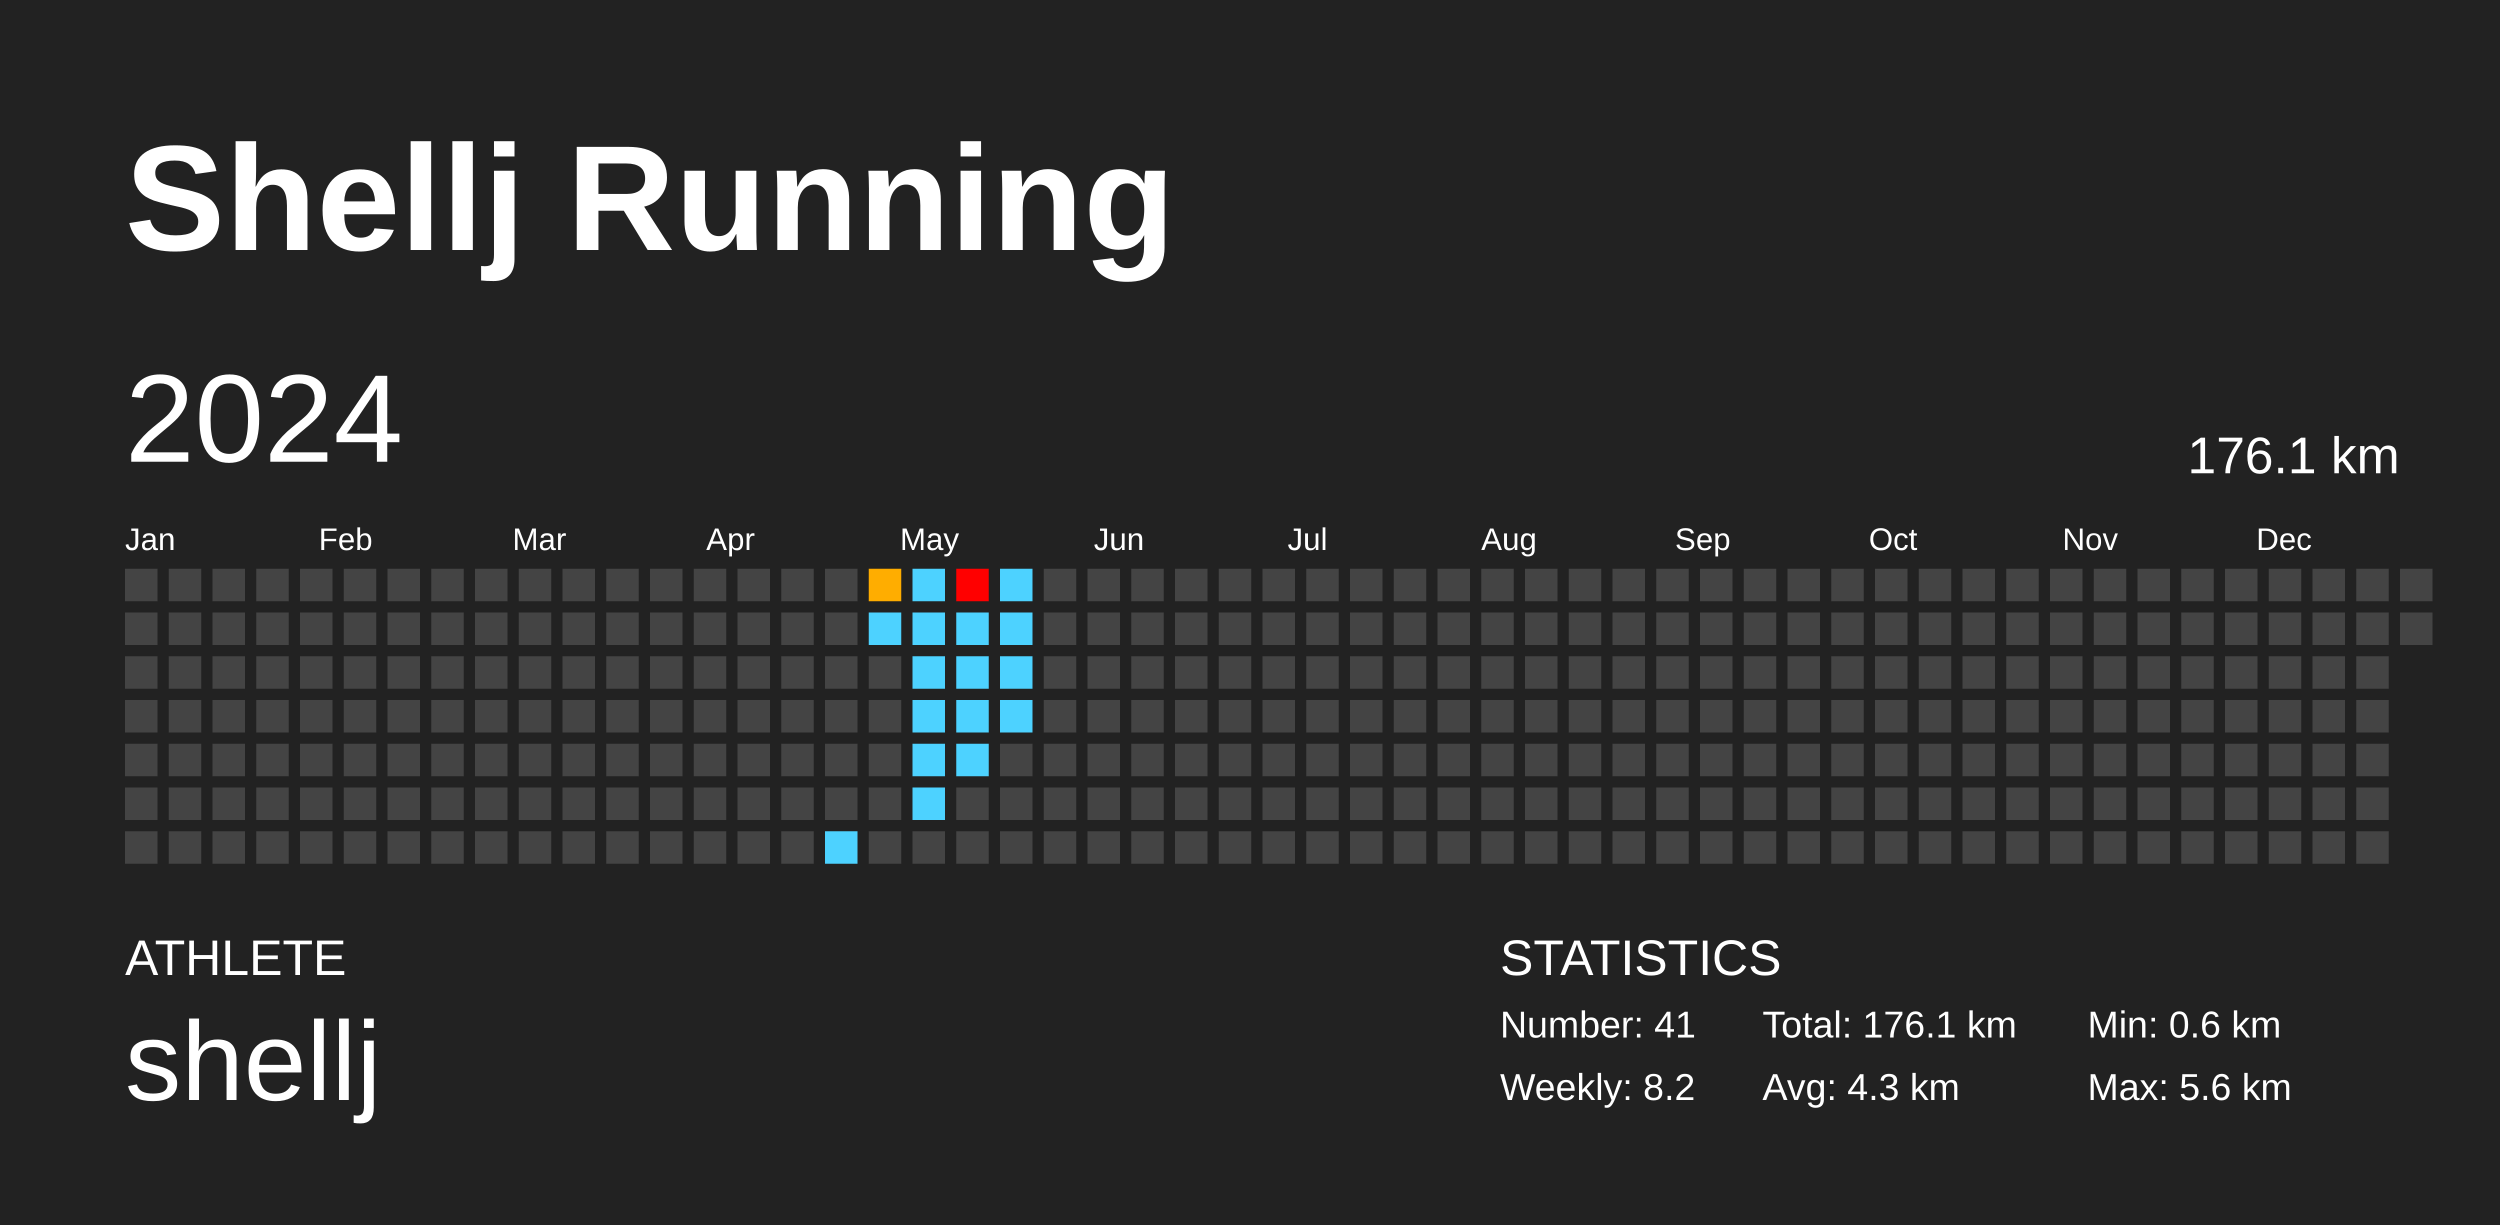
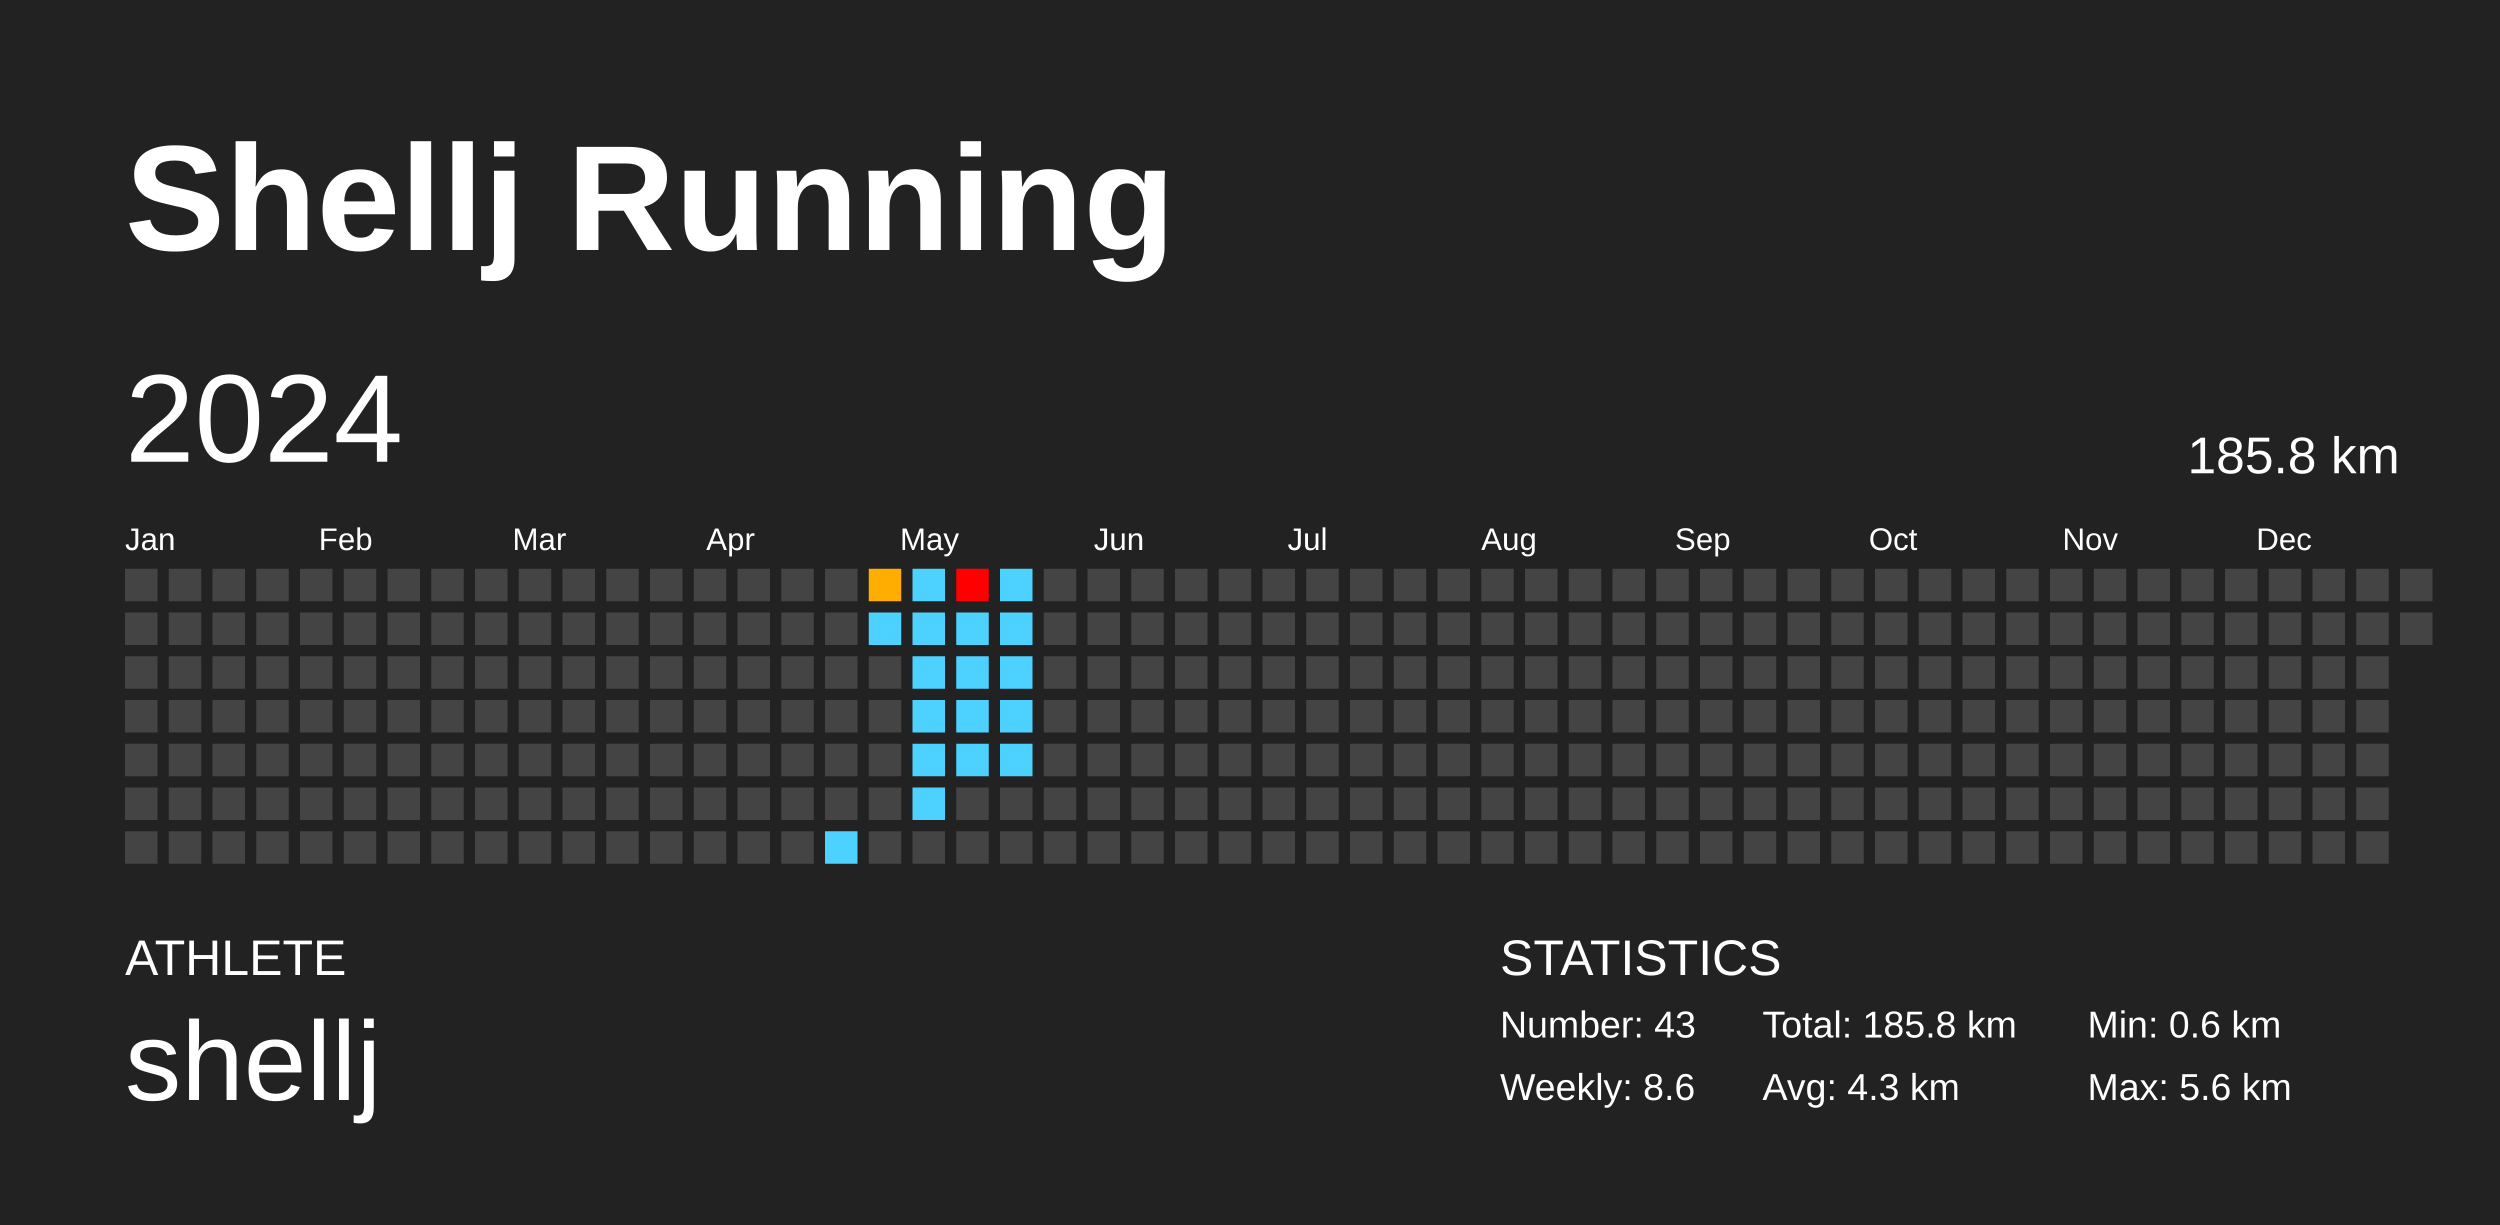
<svg xmlns="http://www.w3.org/2000/svg" baseProfile="full" height="98mm" version="1.1" viewBox="0,0,200,98" width="200mm">
  <defs />
  <rect fill="#222222" height="98" width="200" x="0" y="0" />
  <text fill="#FFFFFF" style="font-size:12px; font-family:Arial; font-weight:bold;" x="10" y="20">Shellj Running</text>
  <text fill="#FFFFFF" style="font-size:4px; font-family:Arial" x="10" y="78">ATHLETE</text>
  <text fill="#FFFFFF" style="font-size:9px; font-family:Arial" x="10" y="88">shellj</text>
  <text fill="#FFFFFF" style="font-size:4px; font-family:Arial" x="120" y="78">STATISTICS</text>
-   <text fill="#FFFFFF" style="font-size:3px; font-family:Arial" x="120" y="83">Number: 41</text>
-   <text fill="#FFFFFF" style="font-size:3px; font-family:Arial" x="120" y="88">Weekly: 8.2</text>
-   <text fill="#FFFFFF" style="font-size:3px; font-family:Arial" x="141" y="83">Total: 176.1 km</text>
+   <text fill="#FFFFFF" style="font-size:3px; font-family:Arial" x="120" y="83">Number: 43</text>
+   <text fill="#FFFFFF" style="font-size:3px; font-family:Arial" x="120" y="88">Weekly: 8.6</text>
+   <text fill="#FFFFFF" style="font-size:3px; font-family:Arial" x="141" y="83">Total: 185.8 km</text>
  <text fill="#FFFFFF" style="font-size:3px; font-family:Arial" x="141" y="88">Avg: 4.3 km</text>
  <text fill="#FFFFFF" style="font-size:3px; font-family:Arial" x="167" y="83">Min: 0.6 km</text>
  <text fill="#FFFFFF" style="font-size:3px; font-family:Arial" x="167" y="88">Max: 5.6 km</text>
  <text dominant-baseline="hanging" fill="#FFFFFF" style="font-size:10.0px; font-family:Arial;" x="10" y="30">2024</text>
-   <text dominant-baseline="hanging" fill="#FFFFFF" style="font-size:4.125px; font-family:Arial;" x="175" y="35">176.1 km</text>
+   <text dominant-baseline="hanging" fill="#FFFFFF" style="font-size:4.125px; font-family:Arial;" x="175" y="35">185.8 km</text>
  <text fill="#FFFFFF" style="font-size:2.5px; font-family:Arial" x="10.0" y="44">Jan</text>
  <text fill="#FFFFFF" style="font-size:2.5px; font-family:Arial" x="25.5" y="44">Feb</text>
  <text fill="#FFFFFF" style="font-size:2.5px; font-family:Arial" x="41.0" y="44">Mar</text>
  <text fill="#FFFFFF" style="font-size:2.5px; font-family:Arial" x="56.5" y="44">Apr</text>
  <text fill="#FFFFFF" style="font-size:2.5px; font-family:Arial" x="72.0" y="44">May</text>
  <text fill="#FFFFFF" style="font-size:2.5px; font-family:Arial" x="87.5" y="44">Jun</text>
  <text fill="#FFFFFF" style="font-size:2.5px; font-family:Arial" x="103.0" y="44">Jul</text>
  <text fill="#FFFFFF" style="font-size:2.5px; font-family:Arial" x="118.5" y="44">Aug</text>
  <text fill="#FFFFFF" style="font-size:2.5px; font-family:Arial" x="134.0" y="44">Sep</text>
  <text fill="#FFFFFF" style="font-size:2.5px; font-family:Arial" x="149.5" y="44">Oct</text>
  <text fill="#FFFFFF" style="font-size:2.5px; font-family:Arial" x="165.0" y="44">Nov</text>
  <text fill="#FFFFFF" style="font-size:2.5px; font-family:Arial" x="180.5" y="44">Dec</text>
  <rect fill="#444444" height="2.6" width="2.6" x="10.0" y="45.5" />
  <rect fill="#444444" height="2.6" width="2.6" x="10.0" y="49.0" />
  <rect fill="#444444" height="2.6" width="2.6" x="10.0" y="52.5" />
  <rect fill="#444444" height="2.6" width="2.6" x="10.0" y="56.0" />
  <rect fill="#444444" height="2.6" width="2.6" x="10.0" y="59.5" />
  <rect fill="#444444" height="2.6" width="2.6" x="10.0" y="63.0" />
  <rect fill="#444444" height="2.6" width="2.6" x="10.0" y="66.5" />
  <rect fill="#444444" height="2.6" width="2.6" x="13.5" y="45.5" />
  <rect fill="#444444" height="2.6" width="2.6" x="13.5" y="49.0" />
  <rect fill="#444444" height="2.6" width="2.6" x="13.5" y="52.5" />
  <rect fill="#444444" height="2.6" width="2.6" x="13.5" y="56.0" />
  <rect fill="#444444" height="2.6" width="2.6" x="13.5" y="59.5" />
  <rect fill="#444444" height="2.6" width="2.6" x="13.5" y="63.0" />
  <rect fill="#444444" height="2.6" width="2.6" x="13.5" y="66.5" />
  <rect fill="#444444" height="2.6" width="2.6" x="17.0" y="45.5" />
  <rect fill="#444444" height="2.6" width="2.6" x="17.0" y="49.0" />
  <rect fill="#444444" height="2.6" width="2.6" x="17.0" y="52.5" />
  <rect fill="#444444" height="2.6" width="2.6" x="17.0" y="56.0" />
  <rect fill="#444444" height="2.6" width="2.6" x="17.0" y="59.5" />
  <rect fill="#444444" height="2.6" width="2.6" x="17.0" y="63.0" />
  <rect fill="#444444" height="2.6" width="2.6" x="17.0" y="66.5" />
  <rect fill="#444444" height="2.6" width="2.6" x="20.5" y="45.5" />
  <rect fill="#444444" height="2.6" width="2.6" x="20.5" y="49.0" />
  <rect fill="#444444" height="2.6" width="2.6" x="20.5" y="52.5" />
  <rect fill="#444444" height="2.6" width="2.6" x="20.5" y="56.0" />
  <rect fill="#444444" height="2.6" width="2.6" x="20.5" y="59.5" />
  <rect fill="#444444" height="2.6" width="2.6" x="20.5" y="63.0" />
  <rect fill="#444444" height="2.6" width="2.6" x="20.5" y="66.5" />
  <rect fill="#444444" height="2.6" width="2.6" x="24.0" y="45.5" />
  <rect fill="#444444" height="2.6" width="2.6" x="24.0" y="49.0" />
  <rect fill="#444444" height="2.6" width="2.6" x="24.0" y="52.5" />
  <rect fill="#444444" height="2.6" width="2.6" x="24.0" y="56.0" />
  <rect fill="#444444" height="2.6" width="2.6" x="24.0" y="59.5" />
  <rect fill="#444444" height="2.6" width="2.6" x="24.0" y="63.0" />
  <rect fill="#444444" height="2.6" width="2.6" x="24.0" y="66.5" />
  <rect fill="#444444" height="2.6" width="2.6" x="27.5" y="45.5" />
  <rect fill="#444444" height="2.6" width="2.6" x="27.5" y="49.0" />
  <rect fill="#444444" height="2.6" width="2.6" x="27.5" y="52.5" />
  <rect fill="#444444" height="2.6" width="2.6" x="27.5" y="56.0" />
  <rect fill="#444444" height="2.6" width="2.6" x="27.5" y="59.5" />
  <rect fill="#444444" height="2.6" width="2.6" x="27.5" y="63.0" />
  <rect fill="#444444" height="2.6" width="2.6" x="27.5" y="66.5" />
  <rect fill="#444444" height="2.6" width="2.6" x="31.0" y="45.5" />
  <rect fill="#444444" height="2.6" width="2.6" x="31.0" y="49.0" />
  <rect fill="#444444" height="2.6" width="2.6" x="31.0" y="52.5" />
  <rect fill="#444444" height="2.6" width="2.6" x="31.0" y="56.0" />
  <rect fill="#444444" height="2.6" width="2.6" x="31.0" y="59.5" />
  <rect fill="#444444" height="2.6" width="2.6" x="31.0" y="63.0" />
  <rect fill="#444444" height="2.6" width="2.6" x="31.0" y="66.5" />
  <rect fill="#444444" height="2.6" width="2.6" x="34.5" y="45.5" />
  <rect fill="#444444" height="2.6" width="2.6" x="34.5" y="49.0" />
  <rect fill="#444444" height="2.6" width="2.6" x="34.5" y="52.5" />
  <rect fill="#444444" height="2.6" width="2.6" x="34.5" y="56.0" />
  <rect fill="#444444" height="2.6" width="2.6" x="34.5" y="59.5" />
  <rect fill="#444444" height="2.6" width="2.6" x="34.5" y="63.0" />
  <rect fill="#444444" height="2.6" width="2.6" x="34.5" y="66.5" />
  <rect fill="#444444" height="2.6" width="2.6" x="38.0" y="45.5" />
  <rect fill="#444444" height="2.6" width="2.6" x="38.0" y="49.0" />
  <rect fill="#444444" height="2.6" width="2.6" x="38.0" y="52.5" />
  <rect fill="#444444" height="2.6" width="2.6" x="38.0" y="56.0" />
  <rect fill="#444444" height="2.6" width="2.6" x="38.0" y="59.5" />
  <rect fill="#444444" height="2.6" width="2.6" x="38.0" y="63.0" />
  <rect fill="#444444" height="2.6" width="2.6" x="38.0" y="66.5" />
  <rect fill="#444444" height="2.6" width="2.6" x="41.5" y="45.5" />
  <rect fill="#444444" height="2.6" width="2.6" x="41.5" y="49.0" />
  <rect fill="#444444" height="2.6" width="2.6" x="41.5" y="52.5" />
  <rect fill="#444444" height="2.6" width="2.6" x="41.5" y="56.0" />
  <rect fill="#444444" height="2.6" width="2.6" x="41.5" y="59.5" />
  <rect fill="#444444" height="2.6" width="2.6" x="41.5" y="63.0" />
  <rect fill="#444444" height="2.6" width="2.6" x="41.5" y="66.5" />
  <rect fill="#444444" height="2.6" width="2.6" x="45.0" y="45.5" />
  <rect fill="#444444" height="2.6" width="2.6" x="45.0" y="49.0" />
  <rect fill="#444444" height="2.6" width="2.6" x="45.0" y="52.5" />
  <rect fill="#444444" height="2.6" width="2.6" x="45.0" y="56.0" />
  <rect fill="#444444" height="2.6" width="2.6" x="45.0" y="59.5" />
  <rect fill="#444444" height="2.6" width="2.6" x="45.0" y="63.0" />
  <rect fill="#444444" height="2.6" width="2.6" x="45.0" y="66.5" />
  <rect fill="#444444" height="2.6" width="2.6" x="48.5" y="45.5" />
  <rect fill="#444444" height="2.6" width="2.6" x="48.5" y="49.0" />
  <rect fill="#444444" height="2.6" width="2.6" x="48.5" y="52.5" />
  <rect fill="#444444" height="2.6" width="2.6" x="48.5" y="56.0" />
  <rect fill="#444444" height="2.6" width="2.6" x="48.5" y="59.5" />
  <rect fill="#444444" height="2.6" width="2.6" x="48.5" y="63.0" />
  <rect fill="#444444" height="2.6" width="2.6" x="48.5" y="66.5" />
  <rect fill="#444444" height="2.6" width="2.6" x="52.0" y="45.5" />
  <rect fill="#444444" height="2.6" width="2.6" x="52.0" y="49.0" />
  <rect fill="#444444" height="2.6" width="2.6" x="52.0" y="52.5" />
  <rect fill="#444444" height="2.6" width="2.6" x="52.0" y="56.0" />
  <rect fill="#444444" height="2.6" width="2.6" x="52.0" y="59.5" />
  <rect fill="#444444" height="2.6" width="2.6" x="52.0" y="63.0" />
  <rect fill="#444444" height="2.6" width="2.6" x="52.0" y="66.5" />
  <rect fill="#444444" height="2.6" width="2.6" x="55.5" y="45.5" />
  <rect fill="#444444" height="2.6" width="2.6" x="55.5" y="49.0" />
  <rect fill="#444444" height="2.6" width="2.6" x="55.5" y="52.5" />
  <rect fill="#444444" height="2.6" width="2.6" x="55.5" y="56.0" />
  <rect fill="#444444" height="2.6" width="2.6" x="55.5" y="59.5" />
  <rect fill="#444444" height="2.6" width="2.6" x="55.5" y="63.0" />
  <rect fill="#444444" height="2.6" width="2.6" x="55.5" y="66.5" />
  <rect fill="#444444" height="2.6" width="2.6" x="59.0" y="45.5" />
  <rect fill="#444444" height="2.6" width="2.6" x="59.0" y="49.0" />
  <rect fill="#444444" height="2.6" width="2.6" x="59.0" y="52.5" />
  <rect fill="#444444" height="2.6" width="2.6" x="59.0" y="56.0" />
  <rect fill="#444444" height="2.6" width="2.6" x="59.0" y="59.5" />
  <rect fill="#444444" height="2.6" width="2.6" x="59.0" y="63.0" />
  <rect fill="#444444" height="2.6" width="2.6" x="59.0" y="66.5" />
  <rect fill="#444444" height="2.6" width="2.6" x="62.5" y="45.5" />
  <rect fill="#444444" height="2.6" width="2.6" x="62.5" y="49.0" />
  <rect fill="#444444" height="2.6" width="2.6" x="62.5" y="52.5" />
  <rect fill="#444444" height="2.6" width="2.6" x="62.5" y="56.0" />
  <rect fill="#444444" height="2.6" width="2.6" x="62.5" y="59.5" />
  <rect fill="#444444" height="2.6" width="2.6" x="62.5" y="63.0" />
  <rect fill="#444444" height="2.6" width="2.6" x="62.5" y="66.5" />
  <rect fill="#444444" height="2.6" width="2.6" x="66.0" y="45.5" />
  <rect fill="#444444" height="2.6" width="2.6" x="66.0" y="49.0" />
  <rect fill="#444444" height="2.6" width="2.6" x="66.0" y="52.5" />
  <rect fill="#444444" height="2.6" width="2.6" x="66.0" y="56.0" />
  <rect fill="#444444" height="2.6" width="2.6" x="66.0" y="59.5" />
  <rect fill="#444444" height="2.6" width="2.6" x="66.0" y="63.0" />
  <rect fill="#4dd2ff" height="2.6" width="2.6" x="66.0" y="66.5" />
  <rect fill="#ffad00" height="2.6" width="2.6" x="69.5" y="45.5" />
  <rect fill="#4dd2ff" height="2.6" width="2.6" x="69.5" y="49.0" />
  <rect fill="#444444" height="2.6" width="2.6" x="69.5" y="52.5" />
  <rect fill="#444444" height="2.6" width="2.6" x="69.5" y="56.0" />
  <rect fill="#444444" height="2.6" width="2.6" x="69.5" y="59.5" />
  <rect fill="#444444" height="2.6" width="2.6" x="69.5" y="63.0" />
  <rect fill="#444444" height="2.6" width="2.6" x="69.5" y="66.5" />
  <rect fill="#4dd2ff" height="2.6" width="2.6" x="73.0" y="45.5" />
  <rect fill="#4dd2ff" height="2.6" width="2.6" x="73.0" y="49.0" />
  <rect fill="#4dd2ff" height="2.6" width="2.6" x="73.0" y="52.5" />
  <rect fill="#4dd2ff" height="2.6" width="2.6" x="73.0" y="56.0" />
  <rect fill="#4dd2ff" height="2.6" width="2.6" x="73.0" y="59.5" />
  <rect fill="#4dd2ff" height="2.6" width="2.6" x="73.0" y="63.0" />
  <rect fill="#444444" height="2.6" width="2.6" x="73.0" y="66.5" />
  <rect fill="red" height="2.6" width="2.6" x="76.5" y="45.5" />
  <rect fill="#4dd2ff" height="2.6" width="2.6" x="76.5" y="49.0" />
  <rect fill="#4dd2ff" height="2.6" width="2.6" x="76.5" y="52.5" />
  <rect fill="#4dd2ff" height="2.6" width="2.6" x="76.5" y="56.0" />
  <rect fill="#4dd2ff" height="2.6" width="2.6" x="76.5" y="59.5" />
  <rect fill="#444444" height="2.6" width="2.6" x="76.5" y="63.0" />
  <rect fill="#444444" height="2.6" width="2.6" x="76.5" y="66.5" />
  <rect fill="#4dd2ff" height="2.6" width="2.6" x="80.0" y="45.5" />
  <rect fill="#4dd2ff" height="2.6" width="2.6" x="80.0" y="49.0" />
  <rect fill="#4dd2ff" height="2.6" width="2.6" x="80.0" y="52.5" />
  <rect fill="#4dd2ff" height="2.6" width="2.6" x="80.0" y="56.0" />
-   <rect fill="#444444" height="2.6" width="2.6" x="80.0" y="59.5" />
+   <rect fill="#4dd2ff" height="2.6" width="2.6" x="80.0" y="59.5" />
  <rect fill="#444444" height="2.6" width="2.6" x="80.0" y="63.0" />
  <rect fill="#444444" height="2.6" width="2.6" x="80.0" y="66.5" />
  <rect fill="#444444" height="2.6" width="2.6" x="83.5" y="45.5" />
  <rect fill="#444444" height="2.6" width="2.6" x="83.5" y="49.0" />
  <rect fill="#444444" height="2.6" width="2.6" x="83.5" y="52.5" />
  <rect fill="#444444" height="2.6" width="2.6" x="83.5" y="56.0" />
  <rect fill="#444444" height="2.6" width="2.6" x="83.5" y="59.5" />
  <rect fill="#444444" height="2.6" width="2.6" x="83.5" y="63.0" />
  <rect fill="#444444" height="2.6" width="2.6" x="83.5" y="66.5" />
  <rect fill="#444444" height="2.6" width="2.6" x="87.0" y="45.5" />
  <rect fill="#444444" height="2.6" width="2.6" x="87.0" y="49.0" />
  <rect fill="#444444" height="2.6" width="2.6" x="87.0" y="52.5" />
  <rect fill="#444444" height="2.6" width="2.6" x="87.0" y="56.0" />
  <rect fill="#444444" height="2.6" width="2.6" x="87.0" y="59.5" />
  <rect fill="#444444" height="2.6" width="2.6" x="87.0" y="63.0" />
  <rect fill="#444444" height="2.6" width="2.6" x="87.0" y="66.5" />
  <rect fill="#444444" height="2.6" width="2.6" x="90.5" y="45.5" />
  <rect fill="#444444" height="2.6" width="2.6" x="90.5" y="49.0" />
  <rect fill="#444444" height="2.6" width="2.6" x="90.5" y="52.5" />
  <rect fill="#444444" height="2.6" width="2.6" x="90.5" y="56.0" />
  <rect fill="#444444" height="2.6" width="2.6" x="90.5" y="59.5" />
  <rect fill="#444444" height="2.6" width="2.6" x="90.5" y="63.0" />
  <rect fill="#444444" height="2.6" width="2.6" x="90.5" y="66.5" />
  <rect fill="#444444" height="2.6" width="2.6" x="94.0" y="45.5" />
  <rect fill="#444444" height="2.6" width="2.6" x="94.0" y="49.0" />
  <rect fill="#444444" height="2.6" width="2.6" x="94.0" y="52.5" />
  <rect fill="#444444" height="2.6" width="2.6" x="94.0" y="56.0" />
  <rect fill="#444444" height="2.6" width="2.6" x="94.0" y="59.5" />
  <rect fill="#444444" height="2.6" width="2.6" x="94.0" y="63.0" />
  <rect fill="#444444" height="2.6" width="2.6" x="94.0" y="66.5" />
  <rect fill="#444444" height="2.6" width="2.6" x="97.5" y="45.5" />
  <rect fill="#444444" height="2.6" width="2.6" x="97.5" y="49.0" />
  <rect fill="#444444" height="2.6" width="2.6" x="97.5" y="52.5" />
  <rect fill="#444444" height="2.6" width="2.6" x="97.5" y="56.0" />
  <rect fill="#444444" height="2.6" width="2.6" x="97.5" y="59.5" />
  <rect fill="#444444" height="2.6" width="2.6" x="97.5" y="63.0" />
  <rect fill="#444444" height="2.6" width="2.6" x="97.5" y="66.5" />
  <rect fill="#444444" height="2.6" width="2.6" x="101.0" y="45.5" />
  <rect fill="#444444" height="2.6" width="2.6" x="101.0" y="49.0" />
  <rect fill="#444444" height="2.6" width="2.6" x="101.0" y="52.5" />
  <rect fill="#444444" height="2.6" width="2.6" x="101.0" y="56.0" />
  <rect fill="#444444" height="2.6" width="2.6" x="101.0" y="59.5" />
  <rect fill="#444444" height="2.6" width="2.6" x="101.0" y="63.0" />
  <rect fill="#444444" height="2.6" width="2.6" x="101.0" y="66.5" />
  <rect fill="#444444" height="2.6" width="2.6" x="104.5" y="45.5" />
  <rect fill="#444444" height="2.6" width="2.6" x="104.5" y="49.0" />
  <rect fill="#444444" height="2.6" width="2.6" x="104.5" y="52.5" />
  <rect fill="#444444" height="2.6" width="2.6" x="104.5" y="56.0" />
  <rect fill="#444444" height="2.6" width="2.6" x="104.5" y="59.5" />
  <rect fill="#444444" height="2.6" width="2.6" x="104.5" y="63.0" />
  <rect fill="#444444" height="2.6" width="2.6" x="104.5" y="66.5" />
  <rect fill="#444444" height="2.6" width="2.6" x="108.0" y="45.5" />
  <rect fill="#444444" height="2.6" width="2.6" x="108.0" y="49.0" />
  <rect fill="#444444" height="2.6" width="2.6" x="108.0" y="52.5" />
  <rect fill="#444444" height="2.6" width="2.6" x="108.0" y="56.0" />
  <rect fill="#444444" height="2.6" width="2.6" x="108.0" y="59.5" />
  <rect fill="#444444" height="2.6" width="2.6" x="108.0" y="63.0" />
  <rect fill="#444444" height="2.6" width="2.6" x="108.0" y="66.5" />
  <rect fill="#444444" height="2.6" width="2.6" x="111.5" y="45.5" />
  <rect fill="#444444" height="2.6" width="2.6" x="111.5" y="49.0" />
  <rect fill="#444444" height="2.6" width="2.6" x="111.5" y="52.5" />
  <rect fill="#444444" height="2.6" width="2.6" x="111.5" y="56.0" />
  <rect fill="#444444" height="2.6" width="2.6" x="111.5" y="59.5" />
  <rect fill="#444444" height="2.6" width="2.6" x="111.5" y="63.0" />
  <rect fill="#444444" height="2.6" width="2.6" x="111.5" y="66.5" />
  <rect fill="#444444" height="2.6" width="2.6" x="115.0" y="45.5" />
  <rect fill="#444444" height="2.6" width="2.6" x="115.0" y="49.0" />
  <rect fill="#444444" height="2.6" width="2.6" x="115.0" y="52.5" />
  <rect fill="#444444" height="2.6" width="2.6" x="115.0" y="56.0" />
  <rect fill="#444444" height="2.6" width="2.6" x="115.0" y="59.5" />
  <rect fill="#444444" height="2.6" width="2.6" x="115.0" y="63.0" />
  <rect fill="#444444" height="2.6" width="2.6" x="115.0" y="66.5" />
  <rect fill="#444444" height="2.6" width="2.6" x="118.5" y="45.5" />
  <rect fill="#444444" height="2.6" width="2.6" x="118.5" y="49.0" />
  <rect fill="#444444" height="2.6" width="2.6" x="118.5" y="52.5" />
  <rect fill="#444444" height="2.6" width="2.6" x="118.5" y="56.0" />
  <rect fill="#444444" height="2.6" width="2.6" x="118.5" y="59.5" />
  <rect fill="#444444" height="2.6" width="2.6" x="118.5" y="63.0" />
  <rect fill="#444444" height="2.6" width="2.6" x="118.5" y="66.5" />
  <rect fill="#444444" height="2.6" width="2.6" x="122.0" y="45.5" />
  <rect fill="#444444" height="2.6" width="2.6" x="122.0" y="49.0" />
  <rect fill="#444444" height="2.6" width="2.6" x="122.0" y="52.5" />
  <rect fill="#444444" height="2.6" width="2.6" x="122.0" y="56.0" />
  <rect fill="#444444" height="2.6" width="2.6" x="122.0" y="59.5" />
  <rect fill="#444444" height="2.6" width="2.6" x="122.0" y="63.0" />
  <rect fill="#444444" height="2.6" width="2.6" x="122.0" y="66.5" />
  <rect fill="#444444" height="2.6" width="2.6" x="125.5" y="45.5" />
  <rect fill="#444444" height="2.6" width="2.6" x="125.5" y="49.0" />
  <rect fill="#444444" height="2.6" width="2.6" x="125.5" y="52.5" />
  <rect fill="#444444" height="2.6" width="2.6" x="125.5" y="56.0" />
  <rect fill="#444444" height="2.6" width="2.6" x="125.5" y="59.5" />
  <rect fill="#444444" height="2.6" width="2.6" x="125.5" y="63.0" />
  <rect fill="#444444" height="2.6" width="2.6" x="125.5" y="66.5" />
  <rect fill="#444444" height="2.6" width="2.6" x="129.0" y="45.5" />
  <rect fill="#444444" height="2.6" width="2.6" x="129.0" y="49.0" />
  <rect fill="#444444" height="2.6" width="2.6" x="129.0" y="52.5" />
  <rect fill="#444444" height="2.6" width="2.6" x="129.0" y="56.0" />
  <rect fill="#444444" height="2.6" width="2.6" x="129.0" y="59.5" />
  <rect fill="#444444" height="2.6" width="2.6" x="129.0" y="63.0" />
  <rect fill="#444444" height="2.6" width="2.6" x="129.0" y="66.5" />
  <rect fill="#444444" height="2.6" width="2.6" x="132.5" y="45.5" />
  <rect fill="#444444" height="2.6" width="2.6" x="132.5" y="49.0" />
  <rect fill="#444444" height="2.6" width="2.6" x="132.5" y="52.5" />
  <rect fill="#444444" height="2.6" width="2.6" x="132.5" y="56.0" />
  <rect fill="#444444" height="2.6" width="2.6" x="132.5" y="59.5" />
  <rect fill="#444444" height="2.6" width="2.6" x="132.5" y="63.0" />
  <rect fill="#444444" height="2.6" width="2.6" x="132.5" y="66.5" />
  <rect fill="#444444" height="2.6" width="2.6" x="136.0" y="45.5" />
  <rect fill="#444444" height="2.6" width="2.6" x="136.0" y="49.0" />
  <rect fill="#444444" height="2.6" width="2.6" x="136.0" y="52.5" />
  <rect fill="#444444" height="2.6" width="2.6" x="136.0" y="56.0" />
  <rect fill="#444444" height="2.6" width="2.6" x="136.0" y="59.5" />
  <rect fill="#444444" height="2.6" width="2.6" x="136.0" y="63.0" />
  <rect fill="#444444" height="2.6" width="2.6" x="136.0" y="66.5" />
  <rect fill="#444444" height="2.6" width="2.6" x="139.5" y="45.5" />
  <rect fill="#444444" height="2.6" width="2.6" x="139.5" y="49.0" />
  <rect fill="#444444" height="2.6" width="2.6" x="139.5" y="52.5" />
  <rect fill="#444444" height="2.6" width="2.6" x="139.5" y="56.0" />
  <rect fill="#444444" height="2.6" width="2.6" x="139.5" y="59.5" />
  <rect fill="#444444" height="2.6" width="2.6" x="139.5" y="63.0" />
  <rect fill="#444444" height="2.6" width="2.6" x="139.5" y="66.5" />
  <rect fill="#444444" height="2.6" width="2.6" x="143.0" y="45.5" />
  <rect fill="#444444" height="2.6" width="2.6" x="143.0" y="49.0" />
  <rect fill="#444444" height="2.6" width="2.6" x="143.0" y="52.5" />
  <rect fill="#444444" height="2.6" width="2.6" x="143.0" y="56.0" />
  <rect fill="#444444" height="2.6" width="2.6" x="143.0" y="59.5" />
  <rect fill="#444444" height="2.6" width="2.6" x="143.0" y="63.0" />
  <rect fill="#444444" height="2.6" width="2.6" x="143.0" y="66.5" />
  <rect fill="#444444" height="2.6" width="2.6" x="146.5" y="45.5" />
  <rect fill="#444444" height="2.6" width="2.6" x="146.5" y="49.0" />
  <rect fill="#444444" height="2.6" width="2.6" x="146.5" y="52.5" />
  <rect fill="#444444" height="2.6" width="2.6" x="146.5" y="56.0" />
  <rect fill="#444444" height="2.6" width="2.6" x="146.5" y="59.5" />
  <rect fill="#444444" height="2.6" width="2.6" x="146.5" y="63.0" />
  <rect fill="#444444" height="2.6" width="2.6" x="146.5" y="66.5" />
  <rect fill="#444444" height="2.6" width="2.6" x="150.0" y="45.5" />
  <rect fill="#444444" height="2.6" width="2.6" x="150.0" y="49.0" />
  <rect fill="#444444" height="2.6" width="2.6" x="150.0" y="52.5" />
  <rect fill="#444444" height="2.6" width="2.6" x="150.0" y="56.0" />
  <rect fill="#444444" height="2.6" width="2.6" x="150.0" y="59.5" />
  <rect fill="#444444" height="2.6" width="2.6" x="150.0" y="63.0" />
  <rect fill="#444444" height="2.6" width="2.6" x="150.0" y="66.5" />
  <rect fill="#444444" height="2.6" width="2.6" x="153.5" y="45.5" />
  <rect fill="#444444" height="2.6" width="2.6" x="153.5" y="49.0" />
  <rect fill="#444444" height="2.6" width="2.6" x="153.5" y="52.5" />
  <rect fill="#444444" height="2.6" width="2.6" x="153.5" y="56.0" />
  <rect fill="#444444" height="2.6" width="2.6" x="153.5" y="59.5" />
  <rect fill="#444444" height="2.6" width="2.6" x="153.5" y="63.0" />
  <rect fill="#444444" height="2.6" width="2.6" x="153.5" y="66.5" />
  <rect fill="#444444" height="2.6" width="2.6" x="157.0" y="45.5" />
  <rect fill="#444444" height="2.6" width="2.6" x="157.0" y="49.0" />
  <rect fill="#444444" height="2.6" width="2.6" x="157.0" y="52.5" />
  <rect fill="#444444" height="2.6" width="2.6" x="157.0" y="56.0" />
  <rect fill="#444444" height="2.6" width="2.6" x="157.0" y="59.5" />
  <rect fill="#444444" height="2.6" width="2.6" x="157.0" y="63.0" />
  <rect fill="#444444" height="2.6" width="2.6" x="157.0" y="66.5" />
  <rect fill="#444444" height="2.6" width="2.6" x="160.5" y="45.5" />
  <rect fill="#444444" height="2.6" width="2.6" x="160.5" y="49.0" />
  <rect fill="#444444" height="2.6" width="2.6" x="160.5" y="52.5" />
  <rect fill="#444444" height="2.6" width="2.6" x="160.5" y="56.0" />
  <rect fill="#444444" height="2.6" width="2.6" x="160.5" y="59.5" />
  <rect fill="#444444" height="2.6" width="2.6" x="160.5" y="63.0" />
  <rect fill="#444444" height="2.6" width="2.6" x="160.5" y="66.5" />
  <rect fill="#444444" height="2.6" width="2.6" x="164.0" y="45.5" />
  <rect fill="#444444" height="2.6" width="2.6" x="164.0" y="49.0" />
  <rect fill="#444444" height="2.6" width="2.6" x="164.0" y="52.5" />
  <rect fill="#444444" height="2.6" width="2.6" x="164.0" y="56.0" />
  <rect fill="#444444" height="2.6" width="2.6" x="164.0" y="59.5" />
  <rect fill="#444444" height="2.6" width="2.6" x="164.0" y="63.0" />
  <rect fill="#444444" height="2.6" width="2.6" x="164.0" y="66.5" />
  <rect fill="#444444" height="2.6" width="2.6" x="167.5" y="45.5" />
  <rect fill="#444444" height="2.6" width="2.6" x="167.5" y="49.0" />
  <rect fill="#444444" height="2.6" width="2.6" x="167.5" y="52.5" />
  <rect fill="#444444" height="2.6" width="2.6" x="167.5" y="56.0" />
  <rect fill="#444444" height="2.6" width="2.6" x="167.5" y="59.5" />
  <rect fill="#444444" height="2.6" width="2.6" x="167.5" y="63.0" />
  <rect fill="#444444" height="2.6" width="2.6" x="167.5" y="66.5" />
  <rect fill="#444444" height="2.6" width="2.6" x="171.0" y="45.5" />
  <rect fill="#444444" height="2.6" width="2.6" x="171.0" y="49.0" />
  <rect fill="#444444" height="2.6" width="2.6" x="171.0" y="52.5" />
  <rect fill="#444444" height="2.6" width="2.6" x="171.0" y="56.0" />
  <rect fill="#444444" height="2.6" width="2.6" x="171.0" y="59.5" />
  <rect fill="#444444" height="2.6" width="2.6" x="171.0" y="63.0" />
  <rect fill="#444444" height="2.6" width="2.6" x="171.0" y="66.5" />
  <rect fill="#444444" height="2.6" width="2.6" x="174.5" y="45.5" />
  <rect fill="#444444" height="2.6" width="2.6" x="174.5" y="49.0" />
  <rect fill="#444444" height="2.6" width="2.6" x="174.5" y="52.5" />
  <rect fill="#444444" height="2.6" width="2.6" x="174.5" y="56.0" />
  <rect fill="#444444" height="2.6" width="2.6" x="174.5" y="59.5" />
  <rect fill="#444444" height="2.6" width="2.6" x="174.5" y="63.0" />
  <rect fill="#444444" height="2.6" width="2.6" x="174.5" y="66.5" />
  <rect fill="#444444" height="2.6" width="2.6" x="178.0" y="45.5" />
  <rect fill="#444444" height="2.6" width="2.6" x="178.0" y="49.0" />
  <rect fill="#444444" height="2.6" width="2.6" x="178.0" y="52.5" />
  <rect fill="#444444" height="2.6" width="2.6" x="178.0" y="56.0" />
  <rect fill="#444444" height="2.6" width="2.6" x="178.0" y="59.5" />
  <rect fill="#444444" height="2.6" width="2.6" x="178.0" y="63.0" />
  <rect fill="#444444" height="2.6" width="2.6" x="178.0" y="66.5" />
  <rect fill="#444444" height="2.6" width="2.6" x="181.5" y="45.5" />
  <rect fill="#444444" height="2.6" width="2.6" x="181.5" y="49.0" />
  <rect fill="#444444" height="2.6" width="2.6" x="181.5" y="52.5" />
  <rect fill="#444444" height="2.6" width="2.6" x="181.5" y="56.0" />
  <rect fill="#444444" height="2.6" width="2.6" x="181.5" y="59.5" />
  <rect fill="#444444" height="2.6" width="2.6" x="181.5" y="63.0" />
  <rect fill="#444444" height="2.6" width="2.6" x="181.5" y="66.5" />
  <rect fill="#444444" height="2.6" width="2.6" x="185.0" y="45.5" />
  <rect fill="#444444" height="2.6" width="2.6" x="185.0" y="49.0" />
  <rect fill="#444444" height="2.6" width="2.6" x="185.0" y="52.5" />
  <rect fill="#444444" height="2.6" width="2.6" x="185.0" y="56.0" />
  <rect fill="#444444" height="2.6" width="2.6" x="185.0" y="59.5" />
  <rect fill="#444444" height="2.6" width="2.6" x="185.0" y="63.0" />
  <rect fill="#444444" height="2.6" width="2.6" x="185.0" y="66.5" />
  <rect fill="#444444" height="2.6" width="2.6" x="188.5" y="45.5" />
  <rect fill="#444444" height="2.6" width="2.6" x="188.5" y="49.0" />
  <rect fill="#444444" height="2.6" width="2.6" x="188.5" y="52.5" />
  <rect fill="#444444" height="2.6" width="2.6" x="188.5" y="56.0" />
  <rect fill="#444444" height="2.6" width="2.6" x="188.5" y="59.5" />
  <rect fill="#444444" height="2.6" width="2.6" x="188.5" y="63.0" />
  <rect fill="#444444" height="2.6" width="2.6" x="188.5" y="66.5" />
  <rect fill="#444444" height="2.6" width="2.6" x="192.0" y="45.5" />
  <rect fill="#444444" height="2.6" width="2.6" x="192.0" y="49.0" />
</svg>
